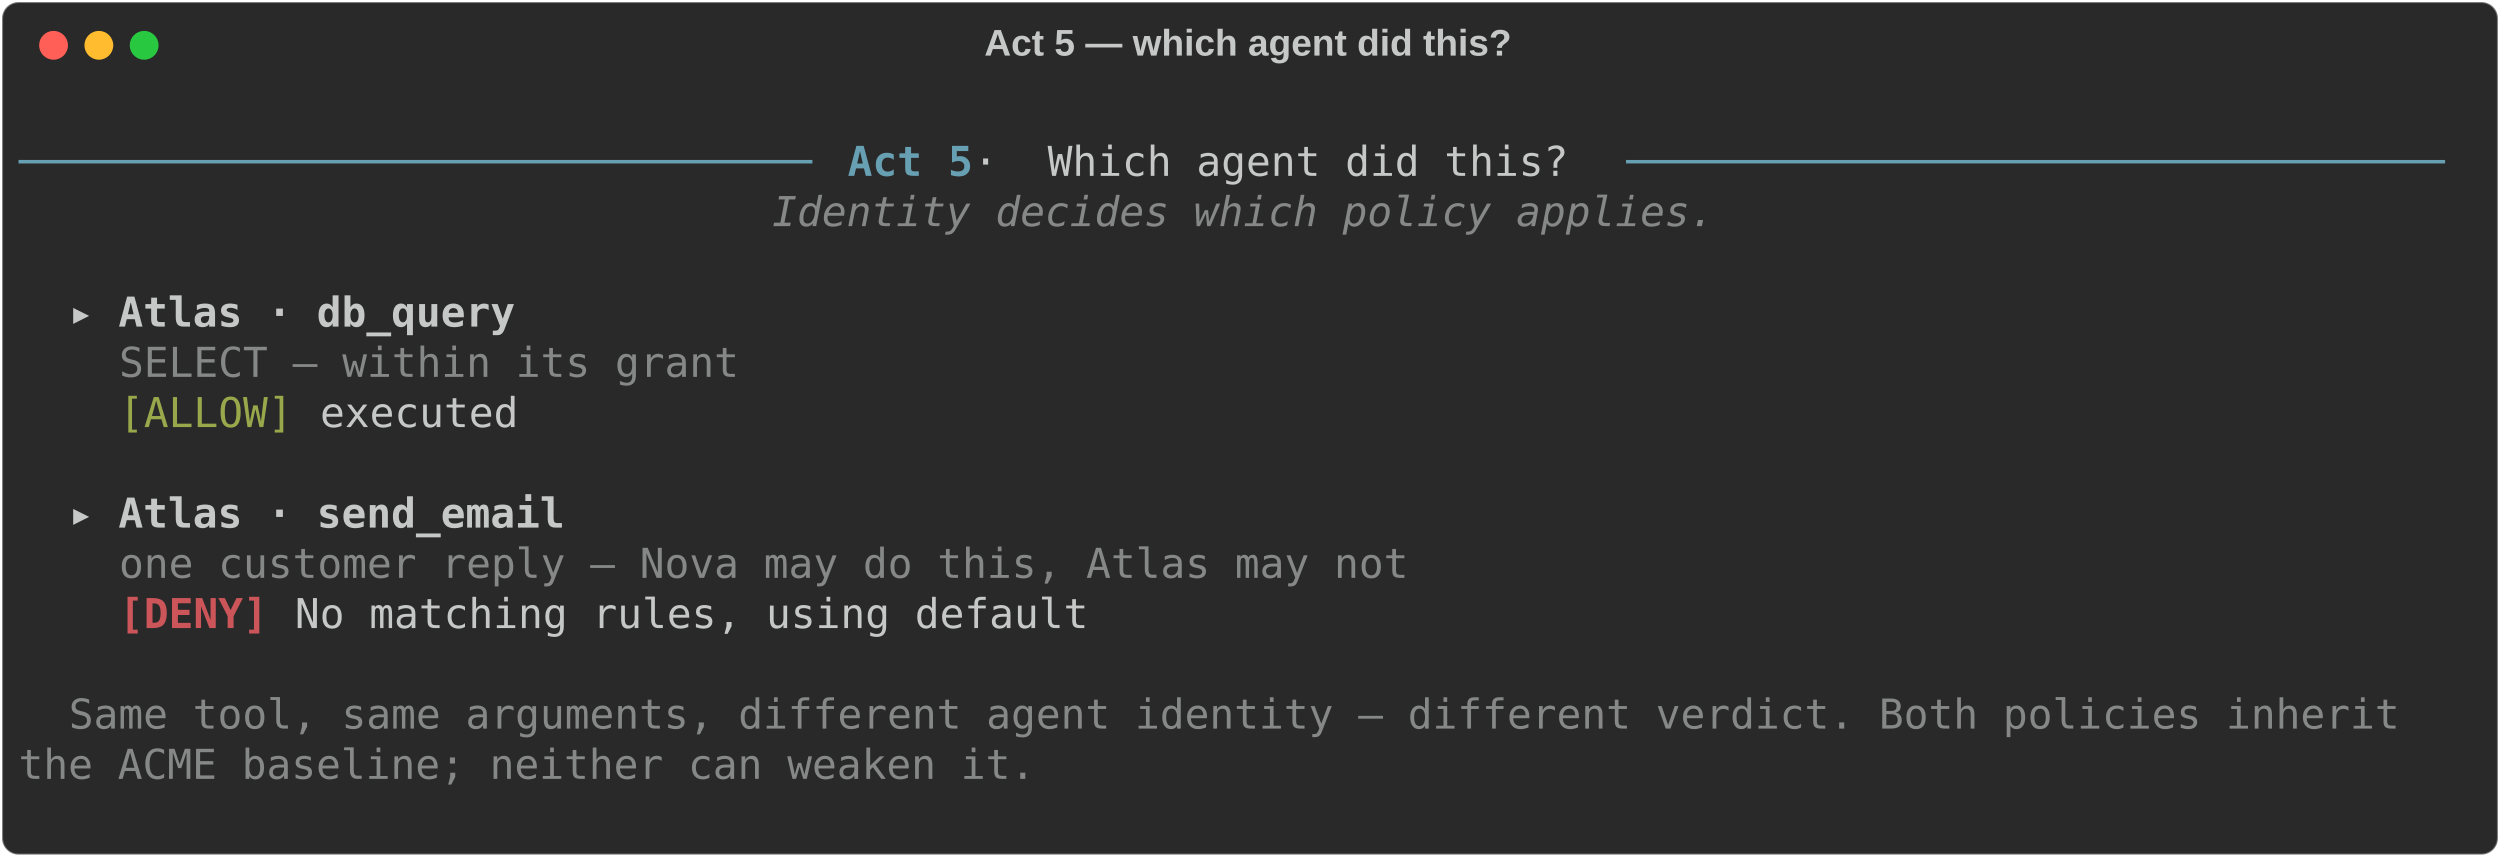
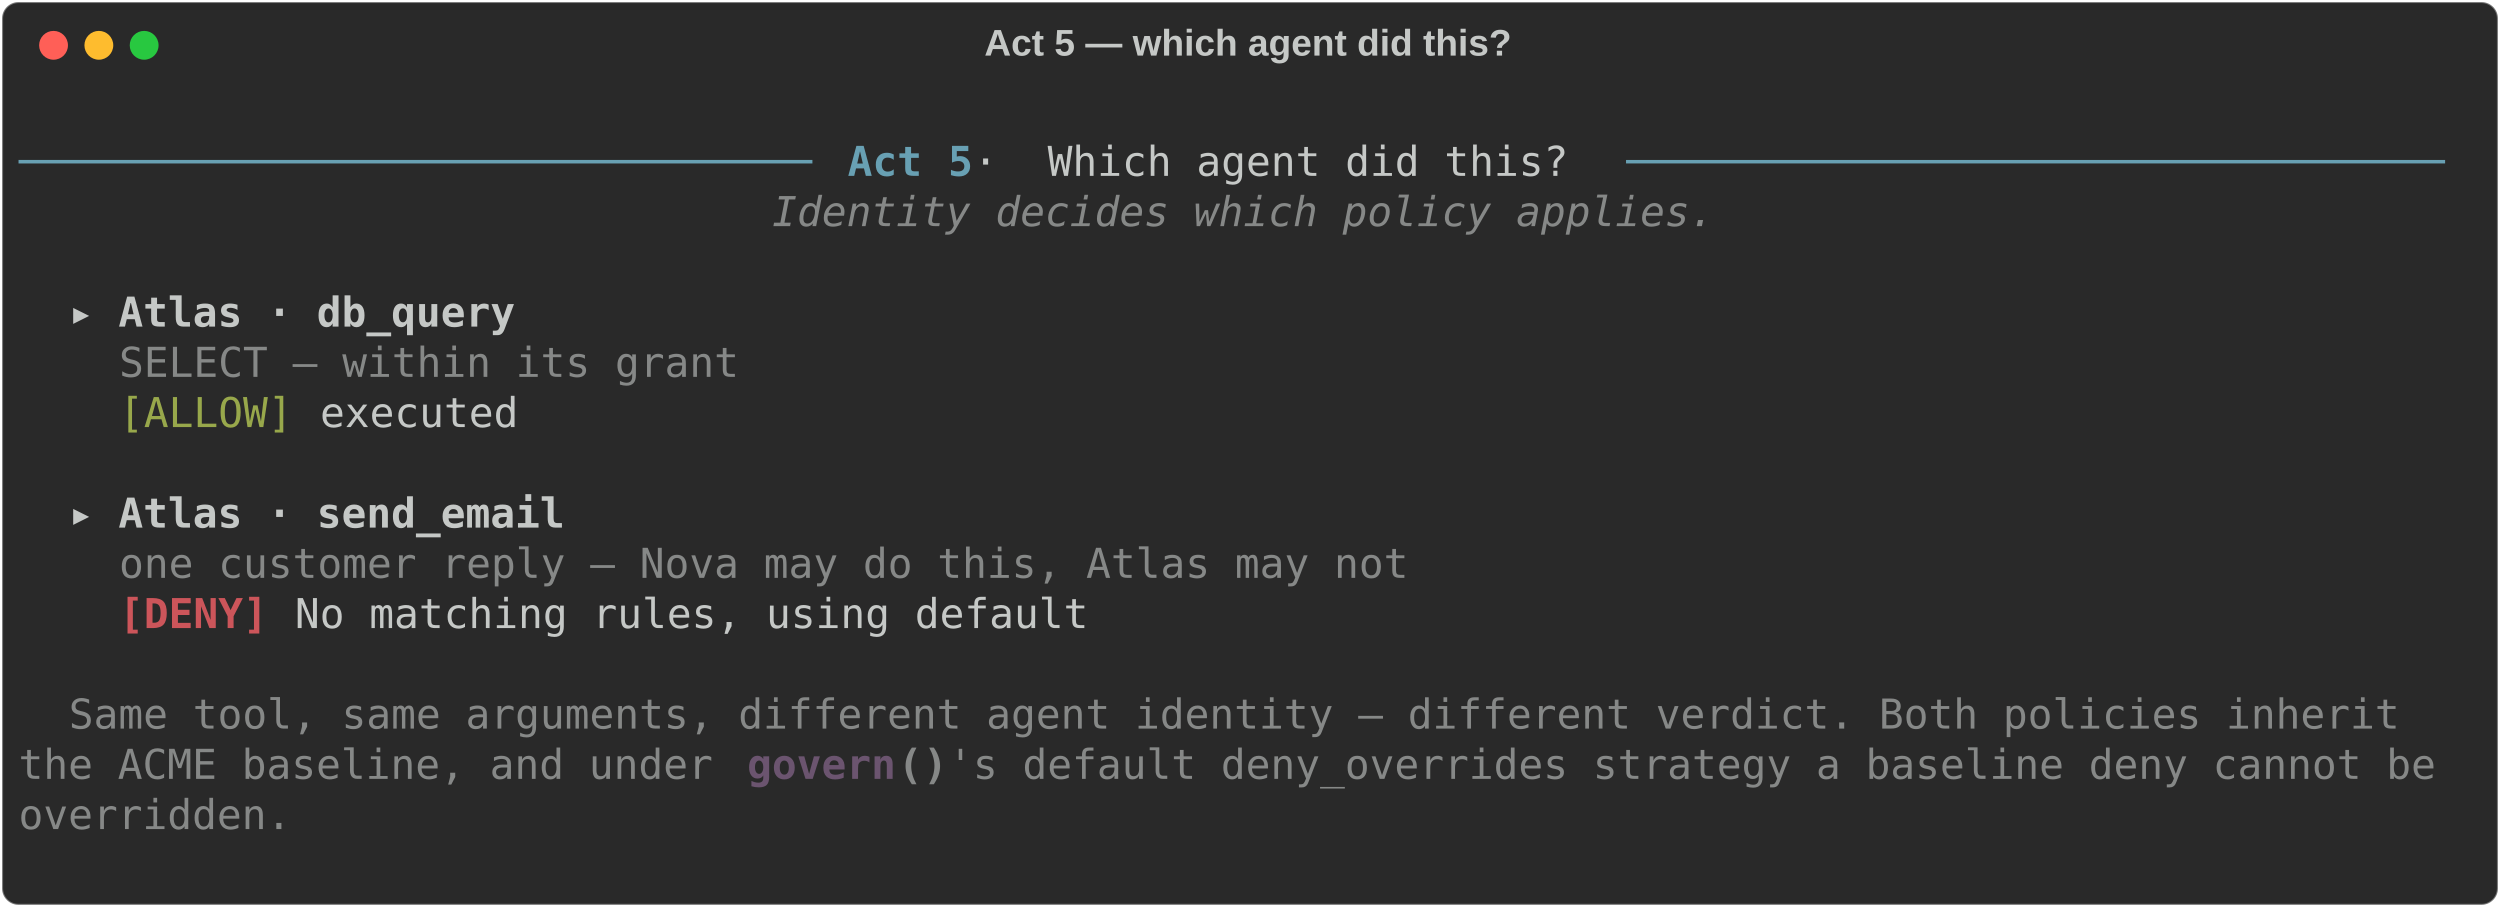
- <svg xmlns="http://www.w3.org/2000/svg" class="rich-terminal" viewBox="0 0 1214 416.0">
+ <svg xmlns="http://www.w3.org/2000/svg" class="rich-terminal" viewBox="0 0 1214 440.4">
  <style>

    @font-face {
        font-family: "Fira Code";
        src: local("FiraCode-Regular"),
                url("https://cdnjs.cloudflare.com/ajax/libs/firacode/6.2.0/woff2/FiraCode-Regular.woff2") format("woff2"),
                url("https://cdnjs.cloudflare.com/ajax/libs/firacode/6.2.0/woff/FiraCode-Regular.woff") format("woff");
        font-style: normal;
        font-weight: 400;
    }
    @font-face {
        font-family: "Fira Code";
        src: local("FiraCode-Bold"),
                url("https://cdnjs.cloudflare.com/ajax/libs/firacode/6.2.0/woff2/FiraCode-Bold.woff2") format("woff2"),
                url("https://cdnjs.cloudflare.com/ajax/libs/firacode/6.2.0/woff/FiraCode-Bold.woff") format("woff");
        font-style: bold;
        font-weight: 700;
    }

-     .terminal-1013885375-matrix {
+     .terminal-2890994326-matrix {
        font-family: Fira Code, monospace;
        font-size: 20px;
        line-height: 24.4px;
        font-variant-east-asian: full-width;
    }

-     .terminal-1013885375-title {
+     .terminal-2890994326-title {
        font-size: 18px;
        font-weight: bold;
        font-family: arial;
    }

-     .terminal-1013885375-r1 { fill: #c5c8c6 }
- .terminal-1013885375-r2 { fill: #68a0b3 }
- .terminal-1013885375-r3 { fill: #68a0b3;font-weight: bold }
- .terminal-1013885375-r4 { fill: #868887;font-style: italic; }
- .terminal-1013885375-r5 { fill: #c5c8c6;font-weight: bold }
- .terminal-1013885375-r6 { fill: #868887 }
- .terminal-1013885375-r7 { fill: #98a84b }
- .terminal-1013885375-r8 { fill: #cc555a;font-weight: bold }
+     .terminal-2890994326-r1 { fill: #c5c8c6 }
+ .terminal-2890994326-r2 { fill: #68a0b3 }
+ .terminal-2890994326-r3 { fill: #68a0b3;font-weight: bold }
+ .terminal-2890994326-r4 { fill: #868887;font-style: italic; }
+ .terminal-2890994326-r5 { fill: #c5c8c6;font-weight: bold }
+ .terminal-2890994326-r6 { fill: #868887 }
+ .terminal-2890994326-r7 { fill: #98a84b }
+ .terminal-2890994326-r8 { fill: #cc555a;font-weight: bold }
+ .terminal-2890994326-r9 { fill: #6b546f;font-weight: bold }
+ .terminal-2890994326-r10 { fill: #868887;font-weight: bold }
    </style>
  <defs>
-     <clipPath id="terminal-1013885375-clip-terminal">
-       <rect x="0" y="0" width="1194.6" height="365.0" />
+     <clipPath id="terminal-2890994326-clip-terminal">
+       <rect x="0" y="0" width="1194.6" height="389.4" />
    </clipPath>
-     <clipPath id="terminal-1013885375-line-0">
+     <clipPath id="terminal-2890994326-line-0">
      <rect x="0" y="1.5" width="1195.6" height="24.65" />
    </clipPath>
-     <clipPath id="terminal-1013885375-line-1">
+     <clipPath id="terminal-2890994326-line-1">
      <rect x="0" y="25.9" width="1195.6" height="24.65" />
    </clipPath>
-     <clipPath id="terminal-1013885375-line-2">
+     <clipPath id="terminal-2890994326-line-2">
      <rect x="0" y="50.3" width="1195.6" height="24.65" />
    </clipPath>
-     <clipPath id="terminal-1013885375-line-3">
+     <clipPath id="terminal-2890994326-line-3">
      <rect x="0" y="74.7" width="1195.6" height="24.65" />
    </clipPath>
-     <clipPath id="terminal-1013885375-line-4">
+     <clipPath id="terminal-2890994326-line-4">
      <rect x="0" y="99.1" width="1195.6" height="24.65" />
    </clipPath>
-     <clipPath id="terminal-1013885375-line-5">
+     <clipPath id="terminal-2890994326-line-5">
      <rect x="0" y="123.5" width="1195.6" height="24.65" />
    </clipPath>
-     <clipPath id="terminal-1013885375-line-6">
+     <clipPath id="terminal-2890994326-line-6">
      <rect x="0" y="147.9" width="1195.6" height="24.65" />
    </clipPath>
-     <clipPath id="terminal-1013885375-line-7">
+     <clipPath id="terminal-2890994326-line-7">
      <rect x="0" y="172.3" width="1195.6" height="24.65" />
    </clipPath>
-     <clipPath id="terminal-1013885375-line-8">
+     <clipPath id="terminal-2890994326-line-8">
      <rect x="0" y="196.7" width="1195.6" height="24.65" />
    </clipPath>
-     <clipPath id="terminal-1013885375-line-9">
+     <clipPath id="terminal-2890994326-line-9">
      <rect x="0" y="221.1" width="1195.6" height="24.65" />
    </clipPath>
-     <clipPath id="terminal-1013885375-line-10">
+     <clipPath id="terminal-2890994326-line-10">
      <rect x="0" y="245.5" width="1195.6" height="24.65" />
    </clipPath>
-     <clipPath id="terminal-1013885375-line-11">
+     <clipPath id="terminal-2890994326-line-11">
      <rect x="0" y="269.9" width="1195.6" height="24.65" />
    </clipPath>
-     <clipPath id="terminal-1013885375-line-12">
+     <clipPath id="terminal-2890994326-line-12">
      <rect x="0" y="294.3" width="1195.6" height="24.65" />
    </clipPath>
-     <clipPath id="terminal-1013885375-line-13">
+     <clipPath id="terminal-2890994326-line-13">
      <rect x="0" y="318.7" width="1195.6" height="24.65" />
    </clipPath>
+     <clipPath id="terminal-2890994326-line-14">
+       <rect x="0" y="343.1" width="1195.6" height="24.65" />
+     </clipPath>
  </defs>
-   <rect fill="#292929" stroke="rgba(255,255,255,0.35)" stroke-width="1" x="1" y="1" width="1212" height="414" rx="8" />
-   <text class="terminal-1013885375-title" fill="#c5c8c6" text-anchor="middle" x="606" y="27">Act 5 — which agent did this?</text>
+   <rect fill="#292929" stroke="rgba(255,255,255,0.35)" stroke-width="1" x="1" y="1" width="1212" height="438.4" rx="8" />
+   <text class="terminal-2890994326-title" fill="#c5c8c6" text-anchor="middle" x="606" y="27">Act 5 — which agent did this?</text>
  <g transform="translate(26,22)">
    <circle cx="0" cy="0" r="7" fill="#ff5f57" />
    <circle cx="22" cy="0" r="7" fill="#febc2e" />
    <circle cx="44" cy="0" r="7" fill="#28c840" />
  </g>
-   <g transform="translate(9, 41)" clip-path="url(#terminal-1013885375-clip-terminal)">
-     <g class="terminal-1013885375-matrix">
-       <text class="terminal-1013885375-r1" x="1195.6" y="20" textLength="12.2" clip-path="url(#terminal-1013885375-line-0)">
+   <g transform="translate(9, 41)" clip-path="url(#terminal-2890994326-clip-terminal)">
+     <g class="terminal-2890994326-matrix">
+       <text class="terminal-2890994326-r1" x="1195.6" y="20" textLength="12.2" clip-path="url(#terminal-2890994326-line-0)">
</text>
-       <text class="terminal-1013885375-r2" x="0" y="44.4" textLength="402.6" clip-path="url(#terminal-1013885375-line-1)">──────────────────────────────── </text>
-       <text class="terminal-1013885375-r3" x="402.6" y="44.4" textLength="48.8" clip-path="url(#terminal-1013885375-line-1)">Act </text>
-       <text class="terminal-1013885375-r3" x="451.4" y="44.4" textLength="12.2" clip-path="url(#terminal-1013885375-line-1)">5</text>
-       <text class="terminal-1013885375-r1" x="463.6" y="44.4" textLength="317.2" clip-path="url(#terminal-1013885375-line-1)">  ·  Which agent did this?</text>
-       <text class="terminal-1013885375-r2" x="780.8" y="44.4" textLength="414.8" clip-path="url(#terminal-1013885375-line-1)"> ─────────────────────────────────</text>
-       <text class="terminal-1013885375-r1" x="1195.6" y="44.4" textLength="12.2" clip-path="url(#terminal-1013885375-line-1)">
+       <text class="terminal-2890994326-r2" x="0" y="44.4" textLength="402.6" clip-path="url(#terminal-2890994326-line-1)">──────────────────────────────── </text>
+       <text class="terminal-2890994326-r3" x="402.6" y="44.4" textLength="48.8" clip-path="url(#terminal-2890994326-line-1)">Act </text>
+       <text class="terminal-2890994326-r3" x="451.4" y="44.4" textLength="12.2" clip-path="url(#terminal-2890994326-line-1)">5</text>
+       <text class="terminal-2890994326-r1" x="463.6" y="44.4" textLength="317.2" clip-path="url(#terminal-2890994326-line-1)">  ·  Which agent did this?</text>
+       <text class="terminal-2890994326-r2" x="780.8" y="44.4" textLength="414.8" clip-path="url(#terminal-2890994326-line-1)"> ─────────────────────────────────</text>
+       <text class="terminal-2890994326-r1" x="1195.6" y="44.4" textLength="12.2" clip-path="url(#terminal-2890994326-line-1)">
</text>
-       <text class="terminal-1013885375-r4" x="366" y="68.8" textLength="463.6" clip-path="url(#terminal-1013885375-line-2)">Identity decides which policy applies.</text>
-       <text class="terminal-1013885375-r1" x="1195.6" y="68.8" textLength="12.2" clip-path="url(#terminal-1013885375-line-2)">
+       <text class="terminal-2890994326-r4" x="366" y="68.8" textLength="463.6" clip-path="url(#terminal-2890994326-line-2)">Identity decides which policy applies.</text>
+       <text class="terminal-2890994326-r1" x="1195.6" y="68.8" textLength="12.2" clip-path="url(#terminal-2890994326-line-2)">
</text>
-       <text class="terminal-1013885375-r1" x="1195.6" y="93.2" textLength="12.2" clip-path="url(#terminal-1013885375-line-3)">
+       <text class="terminal-2890994326-r1" x="1195.6" y="93.2" textLength="12.2" clip-path="url(#terminal-2890994326-line-3)">
</text>
-       <text class="terminal-1013885375-r5" x="24.4" y="117.6" textLength="219.6" clip-path="url(#terminal-1013885375-line-4)">▸ Atlas · db_query</text>
-       <text class="terminal-1013885375-r1" x="1195.6" y="117.6" textLength="12.2" clip-path="url(#terminal-1013885375-line-4)">
+       <text class="terminal-2890994326-r5" x="24.4" y="117.6" textLength="219.6" clip-path="url(#terminal-2890994326-line-4)">▸ Atlas · db_query</text>
+       <text class="terminal-2890994326-r1" x="1195.6" y="117.6" textLength="12.2" clip-path="url(#terminal-2890994326-line-4)">
</text>
-       <text class="terminal-1013885375-r6" x="48.8" y="142" textLength="305" clip-path="url(#terminal-1013885375-line-5)">SELECT — within its grant</text>
-       <text class="terminal-1013885375-r1" x="1195.6" y="142" textLength="12.2" clip-path="url(#terminal-1013885375-line-5)">
+       <text class="terminal-2890994326-r6" x="48.8" y="142" textLength="305" clip-path="url(#terminal-2890994326-line-5)">SELECT — within its grant</text>
+       <text class="terminal-2890994326-r1" x="1195.6" y="142" textLength="12.2" clip-path="url(#terminal-2890994326-line-5)">
</text>
-       <text class="terminal-1013885375-r7" x="48.8" y="166.4" textLength="97.6" clip-path="url(#terminal-1013885375-line-6)">[ALLOW] </text>
-       <text class="terminal-1013885375-r1" x="146.4" y="166.4" textLength="97.6" clip-path="url(#terminal-1013885375-line-6)">executed</text>
-       <text class="terminal-1013885375-r1" x="1195.6" y="166.4" textLength="12.2" clip-path="url(#terminal-1013885375-line-6)">
+       <text class="terminal-2890994326-r7" x="48.8" y="166.4" textLength="97.6" clip-path="url(#terminal-2890994326-line-6)">[ALLOW] </text>
+       <text class="terminal-2890994326-r1" x="146.4" y="166.4" textLength="97.6" clip-path="url(#terminal-2890994326-line-6)">executed</text>
+       <text class="terminal-2890994326-r1" x="1195.6" y="166.4" textLength="12.2" clip-path="url(#terminal-2890994326-line-6)">
</text>
-       <text class="terminal-1013885375-r1" x="1195.6" y="190.8" textLength="12.2" clip-path="url(#terminal-1013885375-line-7)">
+       <text class="terminal-2890994326-r1" x="1195.6" y="190.8" textLength="12.2" clip-path="url(#terminal-2890994326-line-7)">
</text>
-       <text class="terminal-1013885375-r5" x="24.4" y="215.2" textLength="244" clip-path="url(#terminal-1013885375-line-8)">▸ Atlas · send_email</text>
-       <text class="terminal-1013885375-r1" x="1195.6" y="215.2" textLength="12.2" clip-path="url(#terminal-1013885375-line-8)">
+       <text class="terminal-2890994326-r5" x="24.4" y="215.2" textLength="244" clip-path="url(#terminal-2890994326-line-8)">▸ Atlas · send_email</text>
+       <text class="terminal-2890994326-r1" x="1195.6" y="215.2" textLength="12.2" clip-path="url(#terminal-2890994326-line-8)">
</text>
-       <text class="terminal-1013885375-r6" x="48.8" y="239.6" textLength="634.4" clip-path="url(#terminal-1013885375-line-9)">one customer reply — Nova may do this, Atlas may not</text>
-       <text class="terminal-1013885375-r1" x="1195.6" y="239.6" textLength="12.2" clip-path="url(#terminal-1013885375-line-9)">
+       <text class="terminal-2890994326-r6" x="48.8" y="239.6" textLength="634.4" clip-path="url(#terminal-2890994326-line-9)">one customer reply — Nova may do this, Atlas may not</text>
+       <text class="terminal-2890994326-r1" x="1195.6" y="239.6" textLength="12.2" clip-path="url(#terminal-2890994326-line-9)">
</text>
-       <text class="terminal-1013885375-r8" x="48.8" y="264" textLength="85.4" clip-path="url(#terminal-1013885375-line-10)">[DENY] </text>
-       <text class="terminal-1013885375-r1" x="134.2" y="264" textLength="390.4" clip-path="url(#terminal-1013885375-line-10)">No matching rules, using default</text>
-       <text class="terminal-1013885375-r1" x="1195.6" y="264" textLength="12.2" clip-path="url(#terminal-1013885375-line-10)">
+       <text class="terminal-2890994326-r8" x="48.8" y="264" textLength="85.4" clip-path="url(#terminal-2890994326-line-10)">[DENY] </text>
+       <text class="terminal-2890994326-r1" x="134.2" y="264" textLength="390.4" clip-path="url(#terminal-2890994326-line-10)">No matching rules, using default</text>
+       <text class="terminal-2890994326-r1" x="1195.6" y="264" textLength="12.2" clip-path="url(#terminal-2890994326-line-10)">
</text>
-       <text class="terminal-1013885375-r1" x="1195.6" y="288.4" textLength="12.2" clip-path="url(#terminal-1013885375-line-11)">
+       <text class="terminal-2890994326-r1" x="1195.6" y="288.4" textLength="12.2" clip-path="url(#terminal-2890994326-line-11)">
</text>
-       <text class="terminal-1013885375-r6" x="24.4" y="312.8" textLength="1159" clip-path="url(#terminal-1013885375-line-12)">Same tool, same arguments, different agent identity — different verdict. Both policies inherit </text>
-       <text class="terminal-1013885375-r1" x="1195.6" y="312.8" textLength="12.2" clip-path="url(#terminal-1013885375-line-12)">
+       <text class="terminal-2890994326-r6" x="24.4" y="312.8" textLength="1159" clip-path="url(#terminal-2890994326-line-12)">Same tool, same arguments, different agent identity — different verdict. Both policies inherit </text>
+       <text class="terminal-2890994326-r1" x="1195.6" y="312.8" textLength="12.2" clip-path="url(#terminal-2890994326-line-12)">
</text>
-       <text class="terminal-1013885375-r6" x="0" y="337.2" textLength="500.2" clip-path="url(#terminal-1013885375-line-13)">the ACME baseline; neither can weaken it.</text>
-       <text class="terminal-1013885375-r1" x="1195.6" y="337.2" textLength="12.2" clip-path="url(#terminal-1013885375-line-13)">
+       <text class="terminal-2890994326-r6" x="0" y="337.2" textLength="353.8" clip-path="url(#terminal-2890994326-line-13)">the ACME baseline, and under </text>
+       <text class="terminal-2890994326-r9" x="353.8" y="337.2" textLength="73.2" clip-path="url(#terminal-2890994326-line-13)">govern</text>
+       <text class="terminal-2890994326-r10" x="427" y="337.2" textLength="12.2" clip-path="url(#terminal-2890994326-line-13)">(</text>
+       <text class="terminal-2890994326-r10" x="439.2" y="337.2" textLength="12.2" clip-path="url(#terminal-2890994326-line-13)">)</text>
+       <text class="terminal-2890994326-r6" x="451.4" y="337.2" textLength="744.2" clip-path="url(#terminal-2890994326-line-13)">'s default deny_overrides strategy a baseline deny cannot be </text>
+       <text class="terminal-2890994326-r1" x="1195.6" y="337.2" textLength="12.2" clip-path="url(#terminal-2890994326-line-13)">
</text>
-       <text class="terminal-1013885375-r1" x="1195.6" y="361.6" textLength="12.2" clip-path="url(#terminal-1013885375-line-14)">
+       <text class="terminal-2890994326-r6" x="0" y="361.6" textLength="134.2" clip-path="url(#terminal-2890994326-line-14)">overridden.</text>
+       <text class="terminal-2890994326-r1" x="1195.6" y="361.6" textLength="12.2" clip-path="url(#terminal-2890994326-line-14)">
+ </text>
+       <text class="terminal-2890994326-r1" x="1195.6" y="386" textLength="12.2" clip-path="url(#terminal-2890994326-line-15)">
</text>
    </g>
  </g>
</svg>
